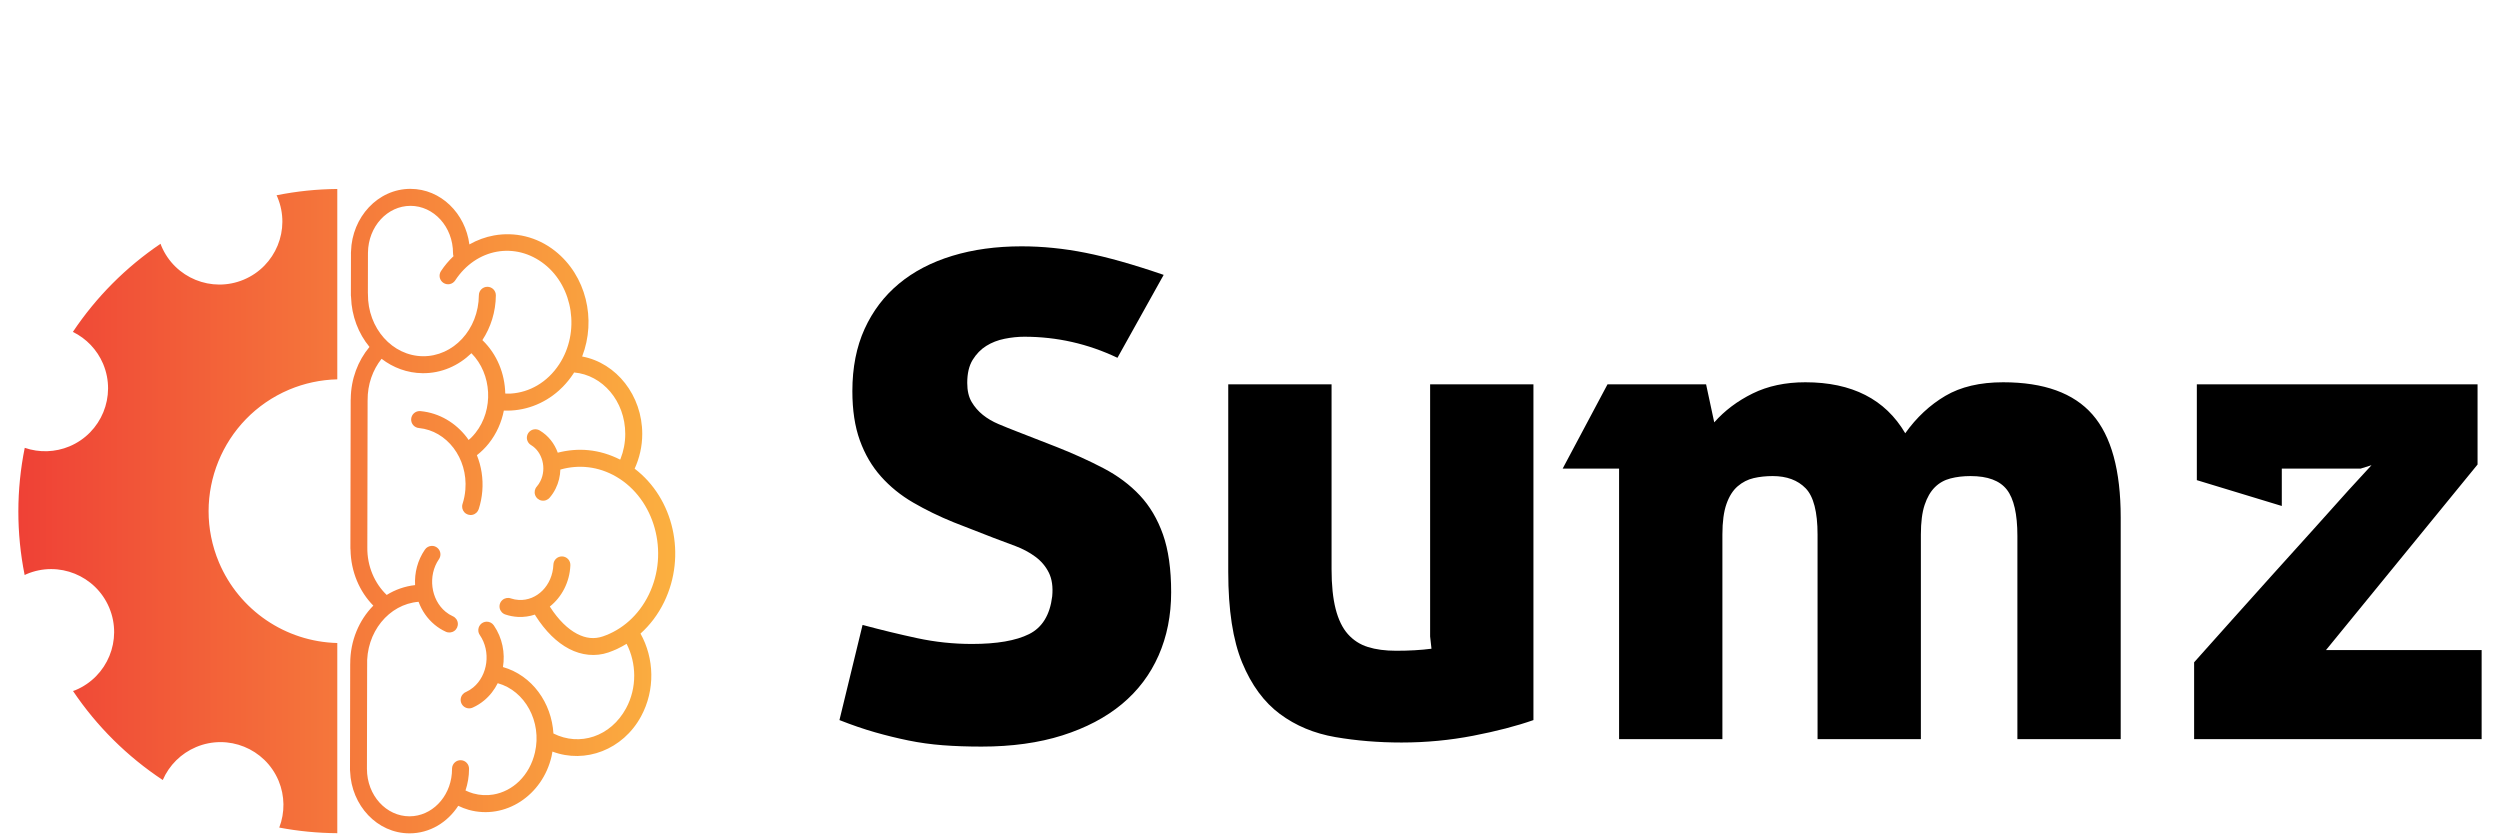
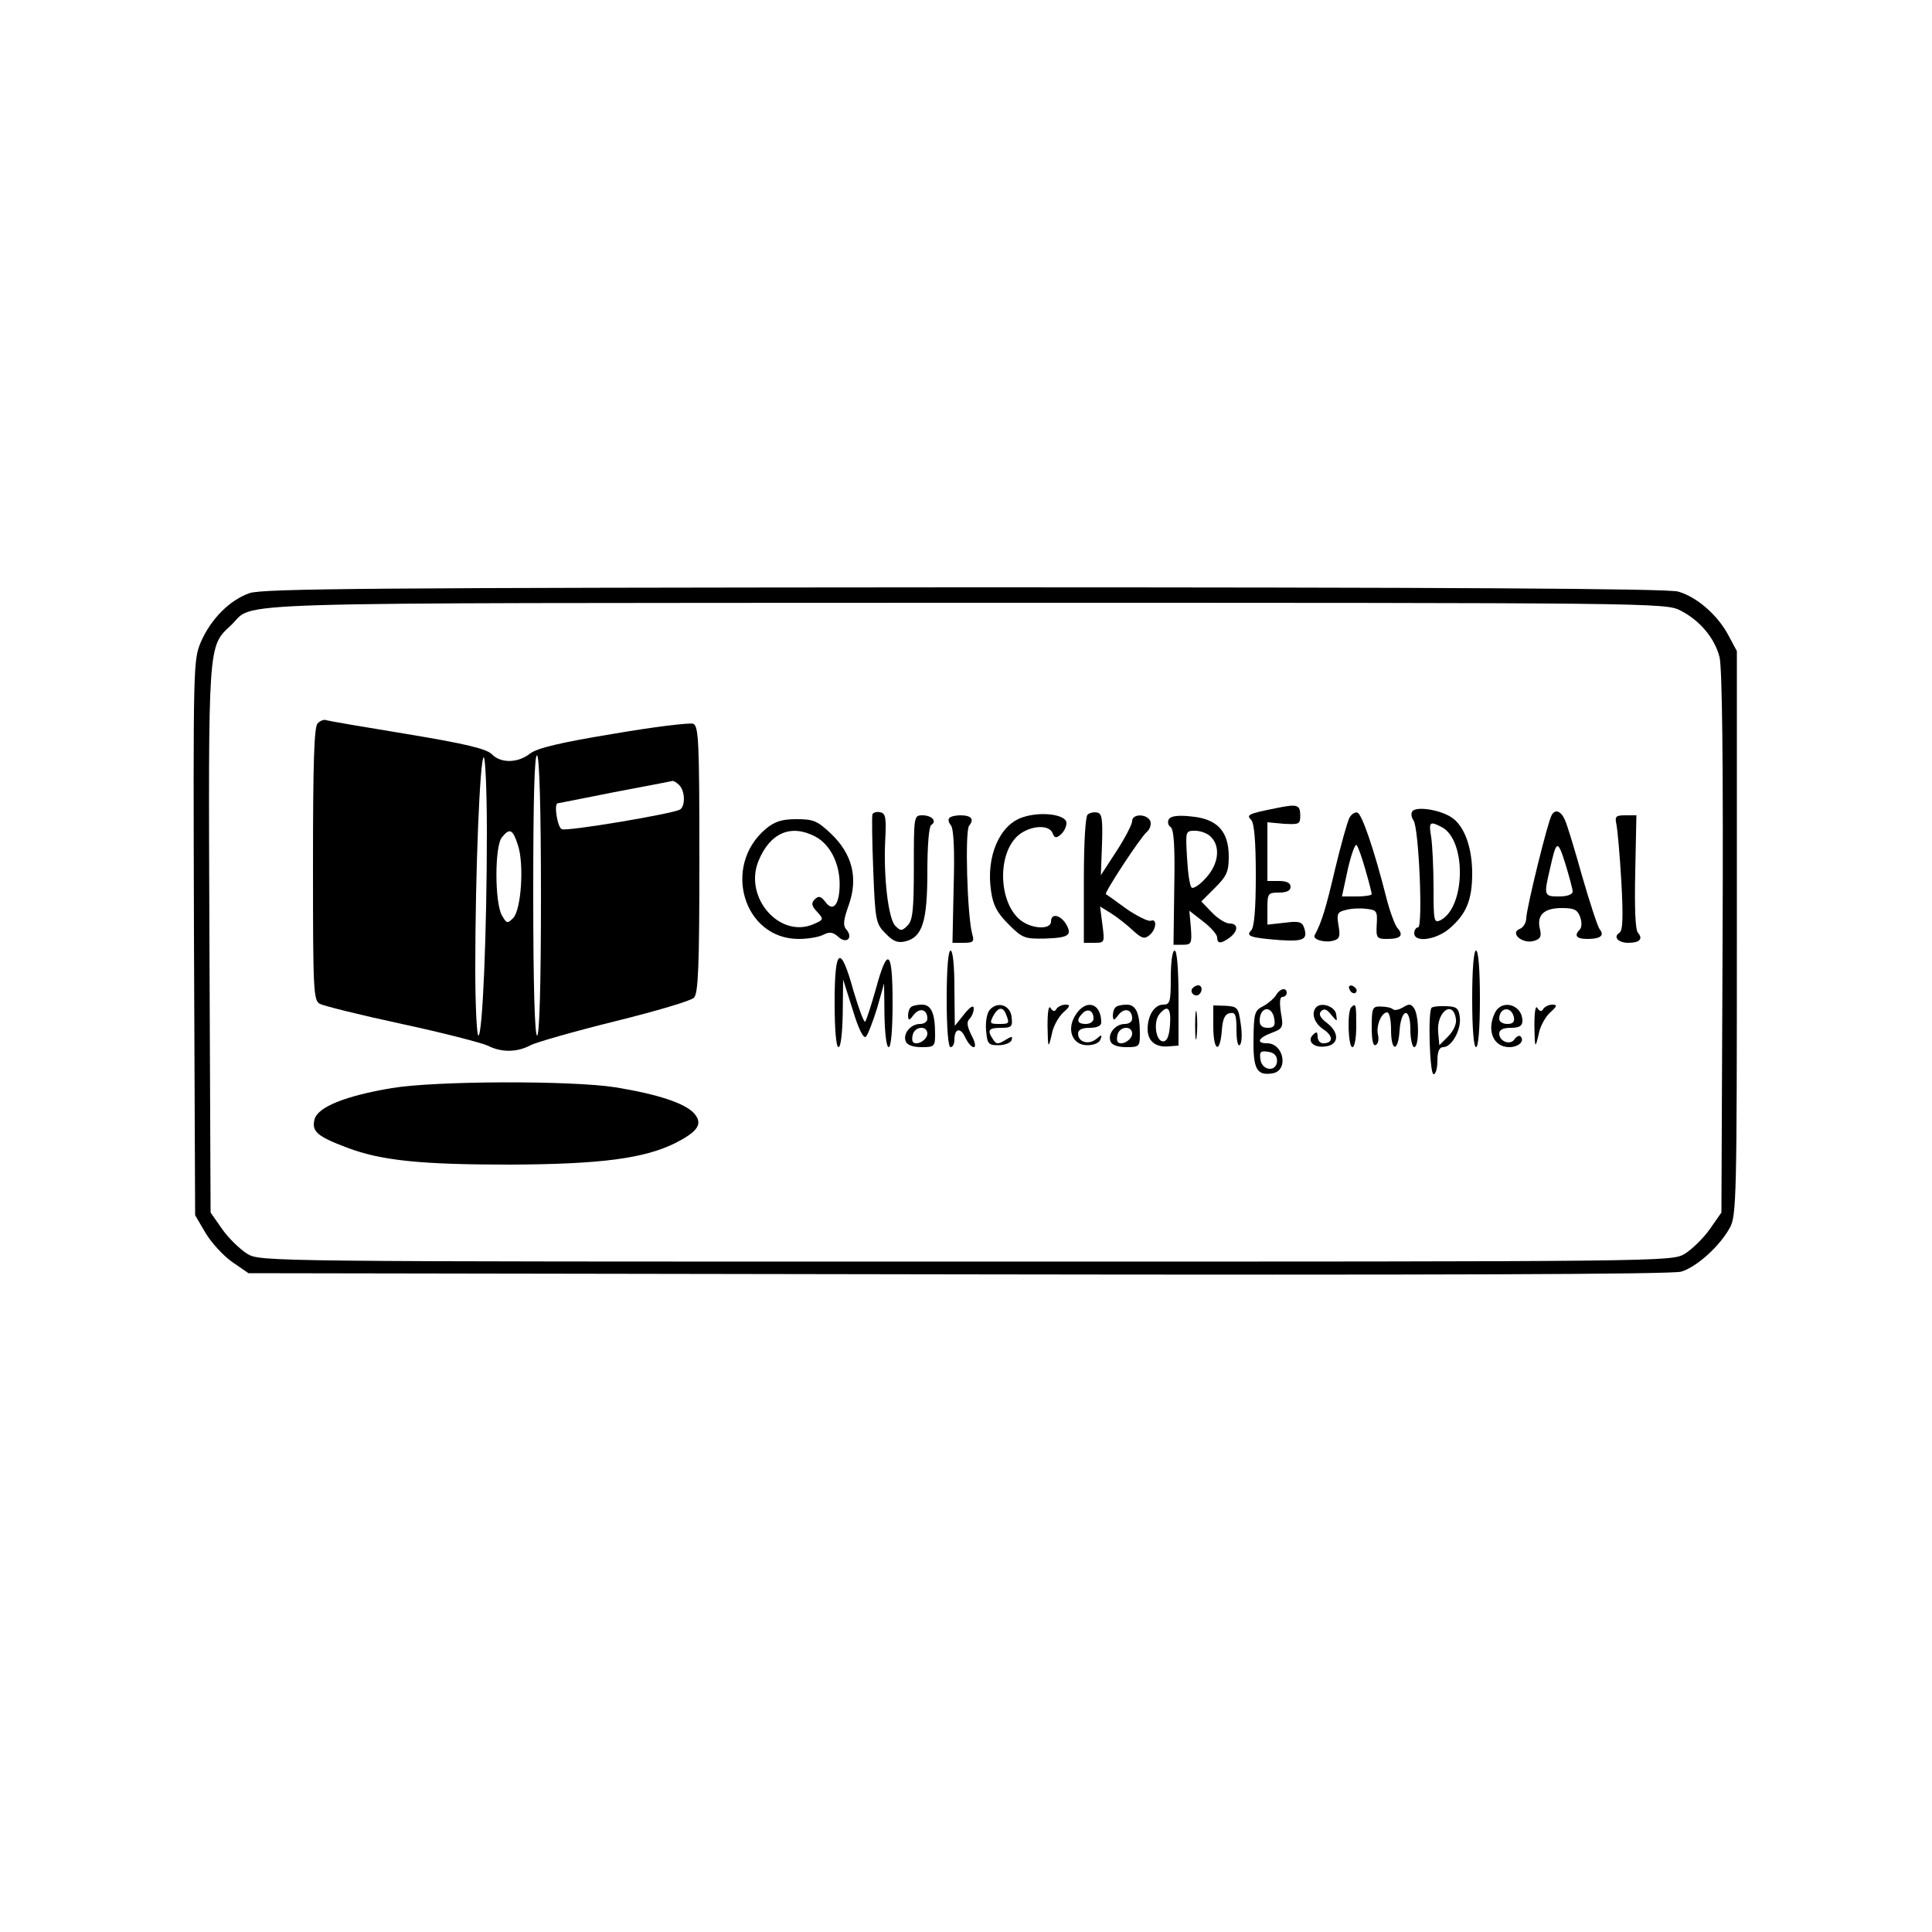
- <svg xmlns="http://www.w3.org/2000/svg" width="90" height="30" viewBox="0 0 300 101.491" class="css-1j8o68f" version="1.1" id="svg12">
-   <defs id="SvgjsDefs10989">
-     <linearGradient id="SvgjsLinearGradient10994">
-       <stop id="SvgjsStop10995" stop-color="#ef4136" offset="0" />
-       <stop id="SvgjsStop10996" stop-color="#fbb040" offset="1" />
-     </linearGradient>
-   </defs>
-   <g id="SvgjsG10990" featurekey="hmhgWD-0" transform="matrix(0.827779,0,0,0.827779,-1.498085,20.44879)" fill="url(#SvgjsLinearGradient10994)">
-     <path d="m59.5 3.082c-4.795 0-8.602 4.16-8.746 9.193a1.25 1.25 0 0 0-0.01 0.16v0.051 0.002c-2.12e-4 0.027-0.004 0.053-0.004 0.08a1.25 1.25 0 0 0 0.004 0.125l-0.012 6.062a1.25 1.25 0 0 0 0.027 0.27 1.25 1.25 0 0 0 0 0.006c0.088 2.786 1.089 5.342 2.709 7.309-1.697 2.033-2.723 4.707-2.754 7.625a1.25 1.25 0 0 0-0.012 0.18l-0.041 21.643a1.25 1.25 0 0 0 0 0.008c-3.4e-5 0.003 3.3e-5 0.005 0 0.008v0.164a1.25 1.25 0 0 0 0.018 0.215 1.25 1.25 0 0 0 0 0.008c0.058 3.216 1.313 6.136 3.356 8.213-2.113 2.135-3.4 5.177-3.398 8.484v0.002a1.25 1.25 0 0 0-0.006 0.121l-0.029 15.393a1.25 1.25 0 0 0 0 0.014c0 0.002-1e-6 0.004 0 0.006v0.156a1.25 1.25 0 0 0 0.018 0.225c0.189 4.991 3.977 9.1 8.742 9.1 2.987 0 5.589-1.618 7.166-4.051 0.492 0.234 1 0.442 1.537 0.592 5.393 1.499 10.865-2.125 12.193-7.873 0.054-0.233 0.09-0.466 0.129-0.699 4.827 1.821 10.372-0.265 13.033-5.17 2.117-3.903 1.951-8.559-0.076-12.191 1.391-1.247 2.581-2.804 3.471-4.631 3.343-6.865 1.417-15.253-4.334-19.629 0.706-1.55 1.119-3.279 1.119-5.115 0-5.654-3.788-10.445-8.842-11.391 2.112-5.442 0.607-11.91-4.006-15.543-2.675-2.106-5.914-2.814-8.961-2.268-1.26 0.226-2.482 0.678-3.623 1.322-0.591-4.563-4.201-8.174-8.668-8.174zm-10.766 0.018a47.453 47.453 0 0 0-8.94 0.928l0.006 0.004 0.002 0.002a9.264 9.264 0 0 1 0.111 0.238l0.025 0.062a9.264 9.264 0 0 1-4.973 12.109 9.264 9.264 0 0 1-12.115-4.951 9.264 9.264 0 0 1-0.121-0.328 47.453 47.453 0 0 0-12.898 12.963 9.264 9.264 0 0 1 4.436 4.674l0.027 0.064a9.264 9.264 0 0 1-4.973 12.107 9.264 9.264 0 0 1-6.574 0.213 47.453 47.453 0 0 0-0.014 18.713 9.264 9.264 0 0 1 0.295-0.139 9.264 9.264 0 0 1 12.133 4.906l0.027 0.064a9.264 9.264 0 0 1-4.973 12.105 9.264 9.264 0 0 1-0.363 0.131 47.453 47.453 0 0 0 13.203 13.094 9.264 9.264 0 0 1 4.887-4.842 9.264 9.264 0 0 1 12.135 4.906l0.027 0.064a9.264 9.264 0 0 1 0.09 6.869 47.453 47.453 0 0 0 8.539 0.826v-27.98a19.424 19.424 0 0 1-17.408-11.857 19.424 19.424 0 0 1 10.332-25.426 19.424 19.424 0 0 1 7.076-1.51v-28.012zm10.766 2.482c3.407 0 6.262 3.053 6.262 6.986a1.25 1.25 0 0 0 0.068 0.422c-0.678 0.644-1.302 1.37-1.844 2.197a1.25 1.25 0 1 0 2.092 1.369c3.092-4.723 8.867-5.748 13.127-2.393 4.26 3.355 5.272 10.002 2.18 14.725-1.758 2.685-4.399 4.144-7.119 4.314-0.273 0.017-0.547 0.005-0.82-0.004-0.062-2.905-1.192-5.772-3.367-7.863 1.227-1.869 1.961-4.138 1.984-6.58a1.25 1.25 0 1 0-2.5-0.025c-0.048 5.084-3.788 9.027-8.244 8.977-4.457-0.051-8.126-4.082-8.078-9.166a1.25 1.25 0 0 0-0.004-0.125 1.25 1.25 0 0 0-0.004-0.025l0.01-5.293 0.002-0.613c0.041-3.892 2.873-6.902 6.256-6.902zm8.973 21.689c3.012 3.038 3.31 8.29 0.594 11.713-0.216 0.272-0.442 0.524-0.68 0.756-0.108 0.105-0.224 0.192-0.336 0.289-0.087-0.124-0.166-0.253-0.258-0.373-1.634-2.135-4.022-3.601-6.799-3.871a1.25 1.25 0 0 0-0.123-0.008 1.25 1.25 0 0 0-0.119 2.496c4.081 0.397 7.202 4.402 6.824 9.07-0.059 0.73-0.2 1.427-0.412 2.082a1.25 1.25 0 1 0 2.379 0.768c0.271-0.839 0.451-1.726 0.525-2.648 0.151-1.861-0.146-3.663-0.795-5.277 0.633-0.494 1.224-1.067 1.75-1.73 1.142-1.439 1.876-3.106 2.215-4.836 2.914 0.127 5.822-0.905 8.111-2.957 0.198-0.177 0.39-0.362 0.578-0.555 0.565-0.577 1.085-1.221 1.549-1.93 0.035-0.053 0.062-0.109 0.096-0.162 4.168 0.358 7.527 4.197 7.527 9.037 0 1.307-0.248 2.544-0.691 3.66-0.017 0.043-0.041 0.082-0.059 0.125-1.5-0.762-3.071-1.23-4.65-1.387-1.53-0.151-3.059-0.014-4.529 0.367-0.476-1.33-1.372-2.499-2.639-3.26a1.25 1.25 0 0 0-0.715-0.186 1.25 1.25 0 0 0-0.572 2.328c1.649 0.99 2.32 3.403 1.371 5.303-0.148 0.297-0.324 0.56-0.52 0.789a1.25 1.25 0 1 0 1.9 1.623c0.33-0.386 0.618-0.819 0.855-1.295 0.449-0.898 0.674-1.862 0.703-2.818 2.682-0.766 5.597-0.49 8.254 1.066 5.612 3.287 7.801 11.083 4.758 17.334-1.509 3.098-3.98 5.197-6.754 6.143-1.248 0.426-2.485 0.312-3.814-0.383s-2.721-2.014-3.977-3.977a1.25 1.25 0 0 0-0.02-0.029c1.752-1.386 2.922-3.583 3.025-6.059a1.25 1.25 0 0 0-1.215-1.318 1.25 1.25 0 0 0-1.283 1.215c-0.128 3.081-2.439 5.323-5.07 5.191-0.411-0.021-0.805-0.098-1.182-0.225a1.251 1.251 0 1 0-0.797 2.371c0.588 0.198 1.211 0.317 1.853 0.35 0.866 0.043 1.697-0.085 2.477-0.342a1.25 1.25 0 0 0 0.105 0.193c1.43 2.235 3.089 3.887 4.924 4.846 1.835 0.959 3.878 1.182 5.779 0.533 0.932-0.318 1.828-0.751 2.682-1.273 1.459 2.842 1.556 6.473-0.078 9.486-2.268 4.181-6.834 5.646-10.688 3.707-0.271-4.508-3.128-8.544-7.426-9.775 0.339-2.074-0.082-4.286-1.336-6.117a1.25 1.25 0 0 0-1.062-0.559 1.25 1.25 0 0 0-1.217 1.43 1.25 1.25 0 0 0 0.023 0.123 1.25 1.25 0 0 0 0.191 0.418c1.656 2.418 1.187 5.928-0.979 7.711-0.339 0.279-0.694 0.499-1.059 0.664a1.25 1.25 0 1 0 1.031 2.275c0.567-0.257 1.112-0.594 1.617-1.01 0.868-0.715 1.54-1.593 2.023-2.559a1.25 1.25 0 0 0 0.023 0.008c3.983 1.107 6.501 5.648 5.453 10.184-0.786 3.401-3.263 5.713-6.133 6.189-0.239 0.04-0.481 0.068-0.725 0.082-0.488 0.028-0.985 0.001-1.482-0.08-0.249-0.041-0.497-0.095-0.746-0.164-0.395-0.11-0.768-0.263-1.131-0.436 0.331-1 0.52-2.07 0.52-3.184a1.25 1.25 0 0 0-2.498-0.088 1.25 1.25 0 0 0-0.002 0.088c0 3.688-2.51 6.601-5.631 6.951-0.208 0.023-0.418 0.035-0.631 0.035-3.405 0-6.257-3.05-6.26-6.981-1e-6 -0.002 0-0.004 0-0.006l0.029-14.947a1.25 1.25 0 0 0 0.002-0.154c-0.216-5 3.212-9.125 7.566-9.473 0.477 1.292 1.27 2.471 2.379 3.385 0.505 0.416 1.048 0.755 1.615 1.012a1.25 1.25 0 1 0 1.031-2.277c-0.365-0.165-0.72-0.385-1.059-0.664-2.165-1.783-2.634-5.293-0.979-7.711a1.25 1.25 0 0 0-1.041-1.971 1.25 1.25 0 0 0-1.022 0.559c-1.073 1.567-1.537 3.412-1.438 5.211-1.517 0.169-2.928 0.674-4.176 1.447-1.756-1.68-2.887-4.186-2.85-7.004l0.02-10.695 0.021-10.838a1.25 1.25 0 0 0 0.002-0.1c-0.022-2.354 0.765-4.493 2.053-6.107 1.701 1.308 3.773 2.093 6.031 2.119 2.771 0.032 5.28-1.095 7.184-2.936z" id="path6" />
-   </g>
-   <g id="SvgjsG10991" featurekey="1RRcwp-0" transform="matrix(4.139081,0,0,4.139081,97.59891,7.235049)" fill="#000000">
-     <path d="M3.94 13.62 c-0.427 -0.173 -0.823 -0.367 -1.19 -0.58 s-0.683 -0.47 -0.95 -0.77 s-0.473 -0.653 -0.62 -1.06 s-0.22 -0.89 -0.22 -1.45 c0 -0.693 0.12 -1.303 0.36 -1.83 s0.577 -0.97 1.01 -1.33 s0.957 -0.633 1.57 -0.82 s1.293 -0.28 2.04 -0.28 c0.613 0 1.24 0.063 1.88 0.19 s1.407 0.343 2.3 0.65 l-1.36 2.44 c-0.867 -0.413 -1.78 -0.62 -2.74 -0.62 c-0.187 0 -0.38 0.02 -0.58 0.06 s-0.38 0.11 -0.54 0.21 s-0.293 0.237 -0.4 0.41 s-0.16 0.4 -0.16 0.68 c0 0.227 0.043 0.413 0.13 0.56 s0.197 0.273 0.33 0.38 s0.287 0.197 0.46 0.27 s0.347 0.143 0.52 0.21 l1.18 0.46 c0.507 0.2 0.97 0.41 1.39 0.63 s0.777 0.487 1.07 0.8 s0.52 0.697 0.68 1.15 s0.24 1.02 0.24 1.7 s-0.123 1.3 -0.37 1.86 s-0.607 1.037 -1.08 1.43 s-1.057 0.7 -1.75 0.92 s-1.487 0.33 -2.38 0.33 c-0.413 0 -0.793 -0.013 -1.14 -0.04 s-0.683 -0.073 -1.01 -0.14 s-0.653 -0.147 -0.98 -0.24 s-0.677 -0.213 -1.05 -0.36 l0.68 -2.8 c0.547 0.147 1.083 0.277 1.61 0.39 s1.063 0.17 1.61 0.17 c0.733 0 1.293 -0.097 1.68 -0.29 s0.613 -0.563 0.68 -1.11 c0.027 -0.28 -0.007 -0.513 -0.1 -0.7 s-0.227 -0.343 -0.4 -0.47 s-0.367 -0.23 -0.58 -0.31 l-0.64 -0.24 z M12.02 9.56 l3.04 -0 l0 5.44 c0 0.467 0.04 0.857 0.12 1.17 s0.2 0.56 0.36 0.74 s0.357 0.307 0.59 0.38 s0.51 0.11 0.83 0.11 c0.387 0 0.733 -0.02 1.04 -0.06 l-0.04 -0.36 l0 -7.42 l3.04 0 l0 9.88 c-0.493 0.173 -1.083 0.327 -1.77 0.46 s-1.39 0.2 -2.11 0.2 c-0.68 0 -1.33 -0.053 -1.95 -0.16 s-1.163 -0.333 -1.63 -0.68 s-0.837 -0.85 -1.11 -1.51 s-0.41 -1.55 -0.41 -2.67 l0 -5.52 z M23.52 12.04 l-1.66 0 l1.32 -2.48 l2.9 0 l0.24 1.12 c0.307 -0.347 0.683 -0.63 1.13 -0.85 s0.963 -0.33 1.55 -0.33 c1.373 0 2.353 0.5 2.94 1.5 c0.333 -0.467 0.727 -0.833 1.18 -1.1 s1.02 -0.4 1.7 -0.4 c1.2 0 2.077 0.317 2.63 0.95 s0.83 1.643 0.83 3.03 l0 6.52 l-3.04 0 l0 -5.98 c0 -0.64 -0.103 -1.093 -0.31 -1.36 s-0.563 -0.4 -1.07 -0.4 c-0.213 0 -0.41 0.023 -0.59 0.07 s-0.333 0.133 -0.46 0.26 s-0.227 0.3 -0.3 0.52 s-0.11 0.51 -0.11 0.87 l0 6.02 l-3.04 0 l0 -6.02 c0 -0.667 -0.117 -1.12 -0.35 -1.36 s-0.557 -0.36 -0.97 -0.36 c-0.2 0 -0.387 0.02 -0.56 0.06 s-0.33 0.12 -0.47 0.24 s-0.25 0.293 -0.33 0.52 s-0.12 0.527 -0.12 0.9 l0 6.02 l-3.04 0 l0 -7.96 z M44.32 17.38 l4.58 0 l0 2.62 l-8.46 0 l0 -2.26 l0.33 -0.37 l0.84 -0.94 l1.13 -1.26 l1.2 -1.33 l1.04 -1.16 l0.68 -0.74 l-0.32 0.1 l-2.32 0 l0 1.1 l-2.5 -0.76 l0 -2.82 l8.26 0 l0 2.36 z" id="path9" />
+ <svg xmlns="http://www.w3.org/2000/svg" version="1.0" width="500pt" height="500pt" viewBox="0 0 500 500" preserveAspectRatio="xMidYMid meet">
+   <g transform="translate(0,500) scale(0.1,-0.1)" fill="#000000" stroke="none">
+     <path d="M646 3465 c-52 -18 -100 -67 -126 -126 -20 -48 -20 -57 -18 -766 l3 -718 27 -46 c15 -25 46 -59 69 -75 l42 -29 1836 -3 c1245 -2 1848 0 1872 7 40 12 100 66 126 114 17 30 18 85 18 762 l0 730 -22 41 c-28 53 -83 100 -130 113 -26 8 -615 11 -1848 11 -1514 -1 -1816 -3 -1849 -15z m3703 -45 c49 -25 88 -70 101 -120 7 -26 10 -272 8 -739 l-3 -699 -30 -43 c-17 -24 -46 -52 -65 -64 -35 -20 -39 -20 -1860 -20 -1821 0 -1825 0 -1860 20 -19 12 -48 40 -65 64 l-30 43 -3 706 c-3 774 -4 758 56 814 66 62 -87 57 1900 58 1780 0 1813 0 1851 -20z" />
+     <path d="M822 3128 c-9 -9 -12 -100 -12 -365 0 -325 1 -353 18 -361 9 -5 105 -29 212 -52 107 -23 207 -49 222 -56 35 -18 76 -18 111 1 16 8 114 36 219 62 105 26 197 53 204 61 11 11 14 80 14 358 0 306 -2 345 -16 351 -9 3 -102 -8 -206 -26 -140 -23 -197 -37 -216 -51 -31 -25 -76 -26 -99 -2 -14 14 -67 27 -218 52 -110 18 -204 34 -210 36 -6 3 -16 -1 -23 -8z m578 -449 c0 -233 -4 -359 -10 -359 -6 0 -10 129 -10 366 0 241 3 363 10 359 6 -4 10 -137 10 -366z m-140 168 c0 -257 -11 -527 -22 -527 -4 0 -8 78 -8 173 0 249 12 547 22 547 4 0 8 -87 8 -193z m498 121 c15 -15 16 -54 2 -63 -18 -11 -292 -57 -306 -51 -11 4 -21 64 -11 67 1 0 67 13 147 29 80 15 147 28 151 29 3 0 10 -4 17 -11z m-418 -154 c17 -49 9 -169 -12 -190 -15 -15 -17 -14 -29 7 -19 33 -19 180 0 202 20 25 28 21 41 -19z" />
+     <path d="M3300 2908 c-70 -14 -75 -17 -62 -30 8 -8 12 -56 12 -143 0 -87 -4 -135 -12 -143 -15 -15 -1 -19 75 -25 61 -4 72 2 62 32 -5 15 -13 18 -50 13 l-45 -5 0 42 c0 39 2 41 30 41 20 0 30 5 30 15 0 10 -10 15 -30 15 l-30 0 0 76 0 76 43 -4 c39 -2 42 -1 42 21 0 29 -7 31 -65 19z" />
+     <path d="M3655 2900 c-4 -6 -2 -16 3 -23 14 -17 25 -277 12 -277 -5 0 -10 -7 -10 -15 0 -25 55 -18 90 11 45 38 60 75 60 144 0 68 -21 124 -54 145 -31 20 -92 29 -101 15z m77 -41 c63 -34 61 -205 -3 -240 -18 -9 -19 -4 -19 83 0 51 -3 110 -6 131 -7 40 -4 43 28 26z" />
+     <path d="M2258 2893 c-2 -4 -1 -70 2 -146 5 -131 7 -138 32 -163 20 -21 32 -25 52 -20 43 11 56 51 56 180 0 67 4 117 10 121 16 10 1 25 -23 25 -22 0 -22 -3 -22 -135 0 -110 -3 -137 -16 -150 -15 -15 -18 -15 -32 -1 -18 18 -31 127 -26 223 3 57 1 68 -13 71 -9 2 -18 -1 -20 -5z" />
+     <path d="M2647 2885 c-60 -19 -96 -102 -82 -192 5 -36 16 -56 45 -85 36 -36 42 -38 94 -37 63 2 72 9 54 39 -15 23 -38 27 -38 5 0 -20 -44 -20 -74 0 -61 41 -68 173 -11 223 31 26 80 29 89 6 5 -13 9 -14 21 -4 8 7 15 20 15 30 0 22 -65 31 -113 15z" />
+     <path d="M2815 2892 c-6 -4 -10 -73 -10 -170 l0 -162 27 0 c27 0 27 1 21 47 l-6 47 29 -18 c16 -10 41 -30 56 -44 23 -21 30 -23 43 -12 18 15 20 44 3 37 -7 -2 -35 12 -63 31 -27 20 -51 37 -53 38 -5 3 90 148 106 161 8 7 12 19 9 28 -8 19 -47 20 -47 0 0 -8 -18 -43 -40 -77 l-41 -63 3 80 c2 64 0 80 -12 82 -8 2 -19 0 -25 -5z" />
+     <path d="M3492 2883 c-5 -10 -22 -70 -37 -133 -23 -98 -34 -136 -53 -171 -5 -11 29 -20 50 -13 15 4 17 12 12 39 -5 30 -3 35 19 40 13 4 38 5 53 3 27 -3 29 -6 27 -40 -2 -35 0 -38 26 -38 36 0 45 9 27 29 -7 9 -20 45 -29 81 -30 118 -62 213 -74 217 -6 2 -16 -4 -21 -14z m42 -135 c9 -31 16 -59 16 -62 0 -3 -17 -6 -38 -6 l-39 0 15 70 c9 39 19 67 23 63 4 -5 14 -33 23 -65z" />
+     <path d="M4016 2891 c-10 -15 -66 -244 -66 -267 0 -12 -8 -25 -17 -28 -27 -11 8 -40 37 -31 17 5 20 12 15 32 -8 35 11 53 57 53 31 0 40 -4 47 -22 5 -13 5 -27 0 -33 -16 -16 -10 -25 19 -25 34 0 45 9 32 25 -5 6 -25 67 -45 136 -19 68 -39 134 -45 147 -10 23 -25 29 -34 13z m54 -198 c0 -8 -14 -13 -35 -13 -39 0 -40 2 -24 70 17 77 20 78 40 15 10 -33 19 -66 19 -72z" />
+     <path d="M2457 2883 c-4 -3 -2 -12 4 -19 7 -9 10 -64 7 -159 l-3 -145 29 0 c25 0 28 3 22 23 -13 49 -19 266 -8 280 14 17 6 27 -23 27 -12 0 -25 -3 -28 -7z" />
+     <path d="M3025 2880 c-4 -7 -2 -16 4 -20 9 -5 12 -49 10 -156 l-2 -149 24 0 c22 0 24 3 21 44 l-4 44 36 -28 c20 -15 36 -34 36 -41 0 -17 10 -17 33 0 22 17 22 36 -1 36 -10 0 -31 13 -46 29 l-27 28 36 36 c30 30 35 42 35 80 0 66 -30 98 -97 104 -34 4 -53 1 -58 -7z m109 -46 c25 -25 20 -70 -13 -106 -16 -18 -33 -29 -37 -25 -5 4 -10 39 -12 78 -4 68 -4 69 21 69 14 0 33 -7 41 -16z" />
+     <path d="M4183 2868 c3 -13 9 -80 13 -149 5 -91 4 -128 -5 -133 -17 -11 -3 -26 23 -26 29 0 39 10 25 26 -7 8 -9 65 -7 158 l3 146 -29 0 c-24 0 -27 -3 -23 -22z" />
+     <path d="M1982 2855 c-114 -96 -58 -285 85 -285 24 0 53 5 64 11 16 8 25 7 39 -6 21 -19 39 -2 20 20 -9 10 -7 25 7 64 24 69 9 131 -47 184 -35 33 -45 37 -89 37 -38 0 -56 -6 -79 -25z m128 -20 c38 -20 63 -69 63 -123 0 -53 -17 -74 -37 -46 -12 15 -17 16 -27 7 -10 -10 -9 -17 5 -32 18 -20 18 -21 -7 -32 -88 -40 -183 68 -144 163 30 73 84 96 147 63z" />
+     <path d="M2450 2415 c0 -77 4 -125 10 -125 6 0 10 9 10 19 0 30 16 33 28 6 7 -14 16 -25 22 -25 6 0 4 13 -6 31 -11 23 -13 34 -5 42 6 6 11 18 11 27 0 10 -9 5 -25 -15 l-24 -30 -1 98 c0 58 -4 97 -10 97 -6 0 -10 -48 -10 -125z" />
+     <path d="M3030 2470 c0 -63 -2 -70 -20 -70 -22 0 -40 -28 -40 -63 0 -31 20 -48 54 -45 l26 2 0 123 c0 75 -4 123 -10 123 -6 0 -10 -30 -10 -70z m-2 -122 c-2 -30 -8 -43 -18 -43 -19 0 -26 51 -9 71 21 25 30 15 27 -28z" />
+     <path d="M3810 2415 c0 -77 4 -125 10 -125 6 0 10 48 10 125 0 77 -4 125 -10 125 -6 0 -10 -48 -10 -125z" />
+     <path d="M2160 2405 c0 -70 4 -115 10 -115 6 0 10 36 11 88 l1 87 25 -79 c15 -50 28 -75 34 -69 5 5 18 39 29 74 l18 64 1 -82 c1 -48 5 -83 11 -83 6 0 10 45 10 116 0 137 -13 147 -44 32 -12 -42 -24 -79 -27 -82 -3 -3 -16 32 -30 79 -34 123 -49 114 -49 -30z" />
+     <path d="M3085 2441 c-6 -11 9 -23 19 -14 9 9 7 23 -3 23 -6 0 -12 -4 -16 -9z" />
+     <path d="M3492 2441 c4 -13 18 -16 19 -4 0 4 -5 9 -11 12 -7 2 -11 -2 -8 -8z" />
+     <path d="M3302 2424 c-5 -8 -20 -21 -33 -28 -22 -11 -24 -18 -25 -84 -1 -78 8 -96 48 -90 44 6 31 78 -13 78 -29 0 -23 14 12 27 29 11 31 14 24 52 -4 27 -3 41 4 41 6 0 11 5 11 10 0 16 -18 12 -28 -6z m-4 -62 c3 -17 -2 -22 -17 -22 -14 0 -21 6 -21 18 0 38 33 41 38 4z m7 -107 c0 -30 -39 -27 -43 3 -3 20 0 23 20 20 15 -2 23 -10 23 -23z" />
+     <path d="M2357 2393 c-4 -3 -7 -13 -7 -22 1 -13 3 -13 15 3 15 19 35 14 35 -10 0 -8 -8 -14 -19 -14 -24 0 -45 -25 -37 -45 3 -9 18 -15 41 -15 33 0 35 2 35 33 0 55 -10 77 -34 77 -13 0 -26 -3 -29 -7z m43 -68 c0 -16 -27 -32 -37 -22 -3 4 -3 13 0 22 8 20 37 20 37 0z" />
+     <path d="M2561 2386 c-7 -8 -11 -32 -9 -53 3 -35 6 -38 32 -38 16 0 31 6 34 13 3 11 1 11 -17 0 -18 -11 -23 -11 -31 2 -16 24 -12 30 21 30 27 0 30 3 27 28 -3 31 -37 42 -57 18z m43 -12 c9 -23 8 -24 -19 -24 -23 0 -24 2 -15 20 13 24 26 26 34 4z" />
+     <path d="M2711 2345 c1 -61 2 -62 13 -13 4 15 16 37 28 48 18 16 19 20 5 20 -8 0 -19 -5 -23 -11 -4 -8 -9 -7 -15 2 -5 9 -8 -9 -8 -46z" />
+     <path d="M2784 2374 c-25 -38 -9 -79 30 -79 17 0 31 6 34 15 5 13 3 13 -11 1 -20 -16 -47 -8 -47 14 0 10 10 15 30 15 19 0 30 5 30 14 0 50 -39 62 -66 20z m46 -10 c0 -8 -9 -14 -20 -14 -22 0 -26 10 -8 28 13 13 28 7 28 -14z" />
+     <path d="M2887 2393 c-4 -3 -7 -13 -7 -22 1 -13 3 -13 15 3 15 19 35 14 35 -10 0 -8 -8 -14 -19 -14 -24 0 -45 -25 -37 -45 3 -9 18 -15 41 -15 33 0 35 2 35 33 0 55 -10 77 -34 77 -13 0 -26 -3 -29 -7z m43 -68 c0 -16 -27 -32 -37 -22 -3 4 -3 13 0 22 8 20 37 20 37 0z" />
+     <path d="M3093 2345 c0 -33 2 -45 4 -27 2 18 2 45 0 60 -2 15 -4 0 -4 -33z" />
+     <path d="M3140 2344 c0 -64 17 -73 22 -12 2 31 8 44 21 46 14 3 17 -4 17 -44 0 -28 4 -44 9 -38 5 5 6 29 2 54 -6 42 -8 45 -38 47 l-33 1 0 -54z" />
+     <path d="M3407 2394 c-15 -15 -6 -42 18 -58 26 -17 26 -36 -1 -36 -8 0 -14 8 -14 17 0 13 -3 14 -12 5 -17 -17 3 -35 33 -30 34 4 36 35 4 60 -19 14 -23 24 -16 31 8 8 15 5 26 -9 16 -19 16 -19 13 1 -3 20 -37 32 -51 19z" />
+     <path d="M3497 2393 c-11 -10 -8 -103 3 -103 6 0 10 25 10 55 0 56 -1 60 -13 48z" />
+     <path d="M3550 2342 c0 -36 4 -51 11 -46 6 3 8 15 5 27 -5 22 9 57 24 57 6 0 10 -20 10 -45 0 -57 18 -59 22 -3 4 59 28 63 28 4 0 -25 5 -46 10 -46 13 0 13 80 0 100 -8 12 -13 13 -29 3 -10 -6 -22 -9 -26 -5 -4 4 -18 7 -31 7 -22 1 -24 -3 -24 -53z" />
+     <path d="M3705 2392 c-10 -10 -5 -172 5 -172 6 0 10 16 10 35 0 24 5 35 15 35 22 0 47 45 43 77 -3 24 -8 28 -35 29 -18 1 -35 -1 -38 -4z m63 -30 c2 -12 -7 -31 -20 -44 l-23 -23 -3 33 c-5 54 39 86 46 34z" />
+     <path d="M3870 2381 c-24 -46 -6 -91 36 -91 24 0 41 16 29 28 -3 3 -10 0 -15 -7 -10 -17 -40 -7 -40 14 0 10 10 15 30 15 22 0 30 5 30 18 0 41 -51 57 -70 23z m48 -14 c2 -12 -3 -17 -17 -17 -12 0 -21 6 -21 13 0 31 32 34 38 4z" />
+     <path d="M3971 2345 c1 -61 2 -62 13 -13 4 15 16 37 28 48 18 16 19 20 5 20 -8 0 -19 -5 -23 -11 -4 -8 -9 -7 -15 2 -5 9 -8 -9 -8 -46z" />
+     <path d="M1014 2184 c-120 -20 -192 -49 -200 -81 -8 -31 7 -44 84 -73 89 -34 194 -44 422 -44 236 1 348 16 428 56 59 30 72 50 48 77 -24 26 -93 49 -203 67 -114 18 -467 17 -579 -2z" />
  </g>
</svg>
